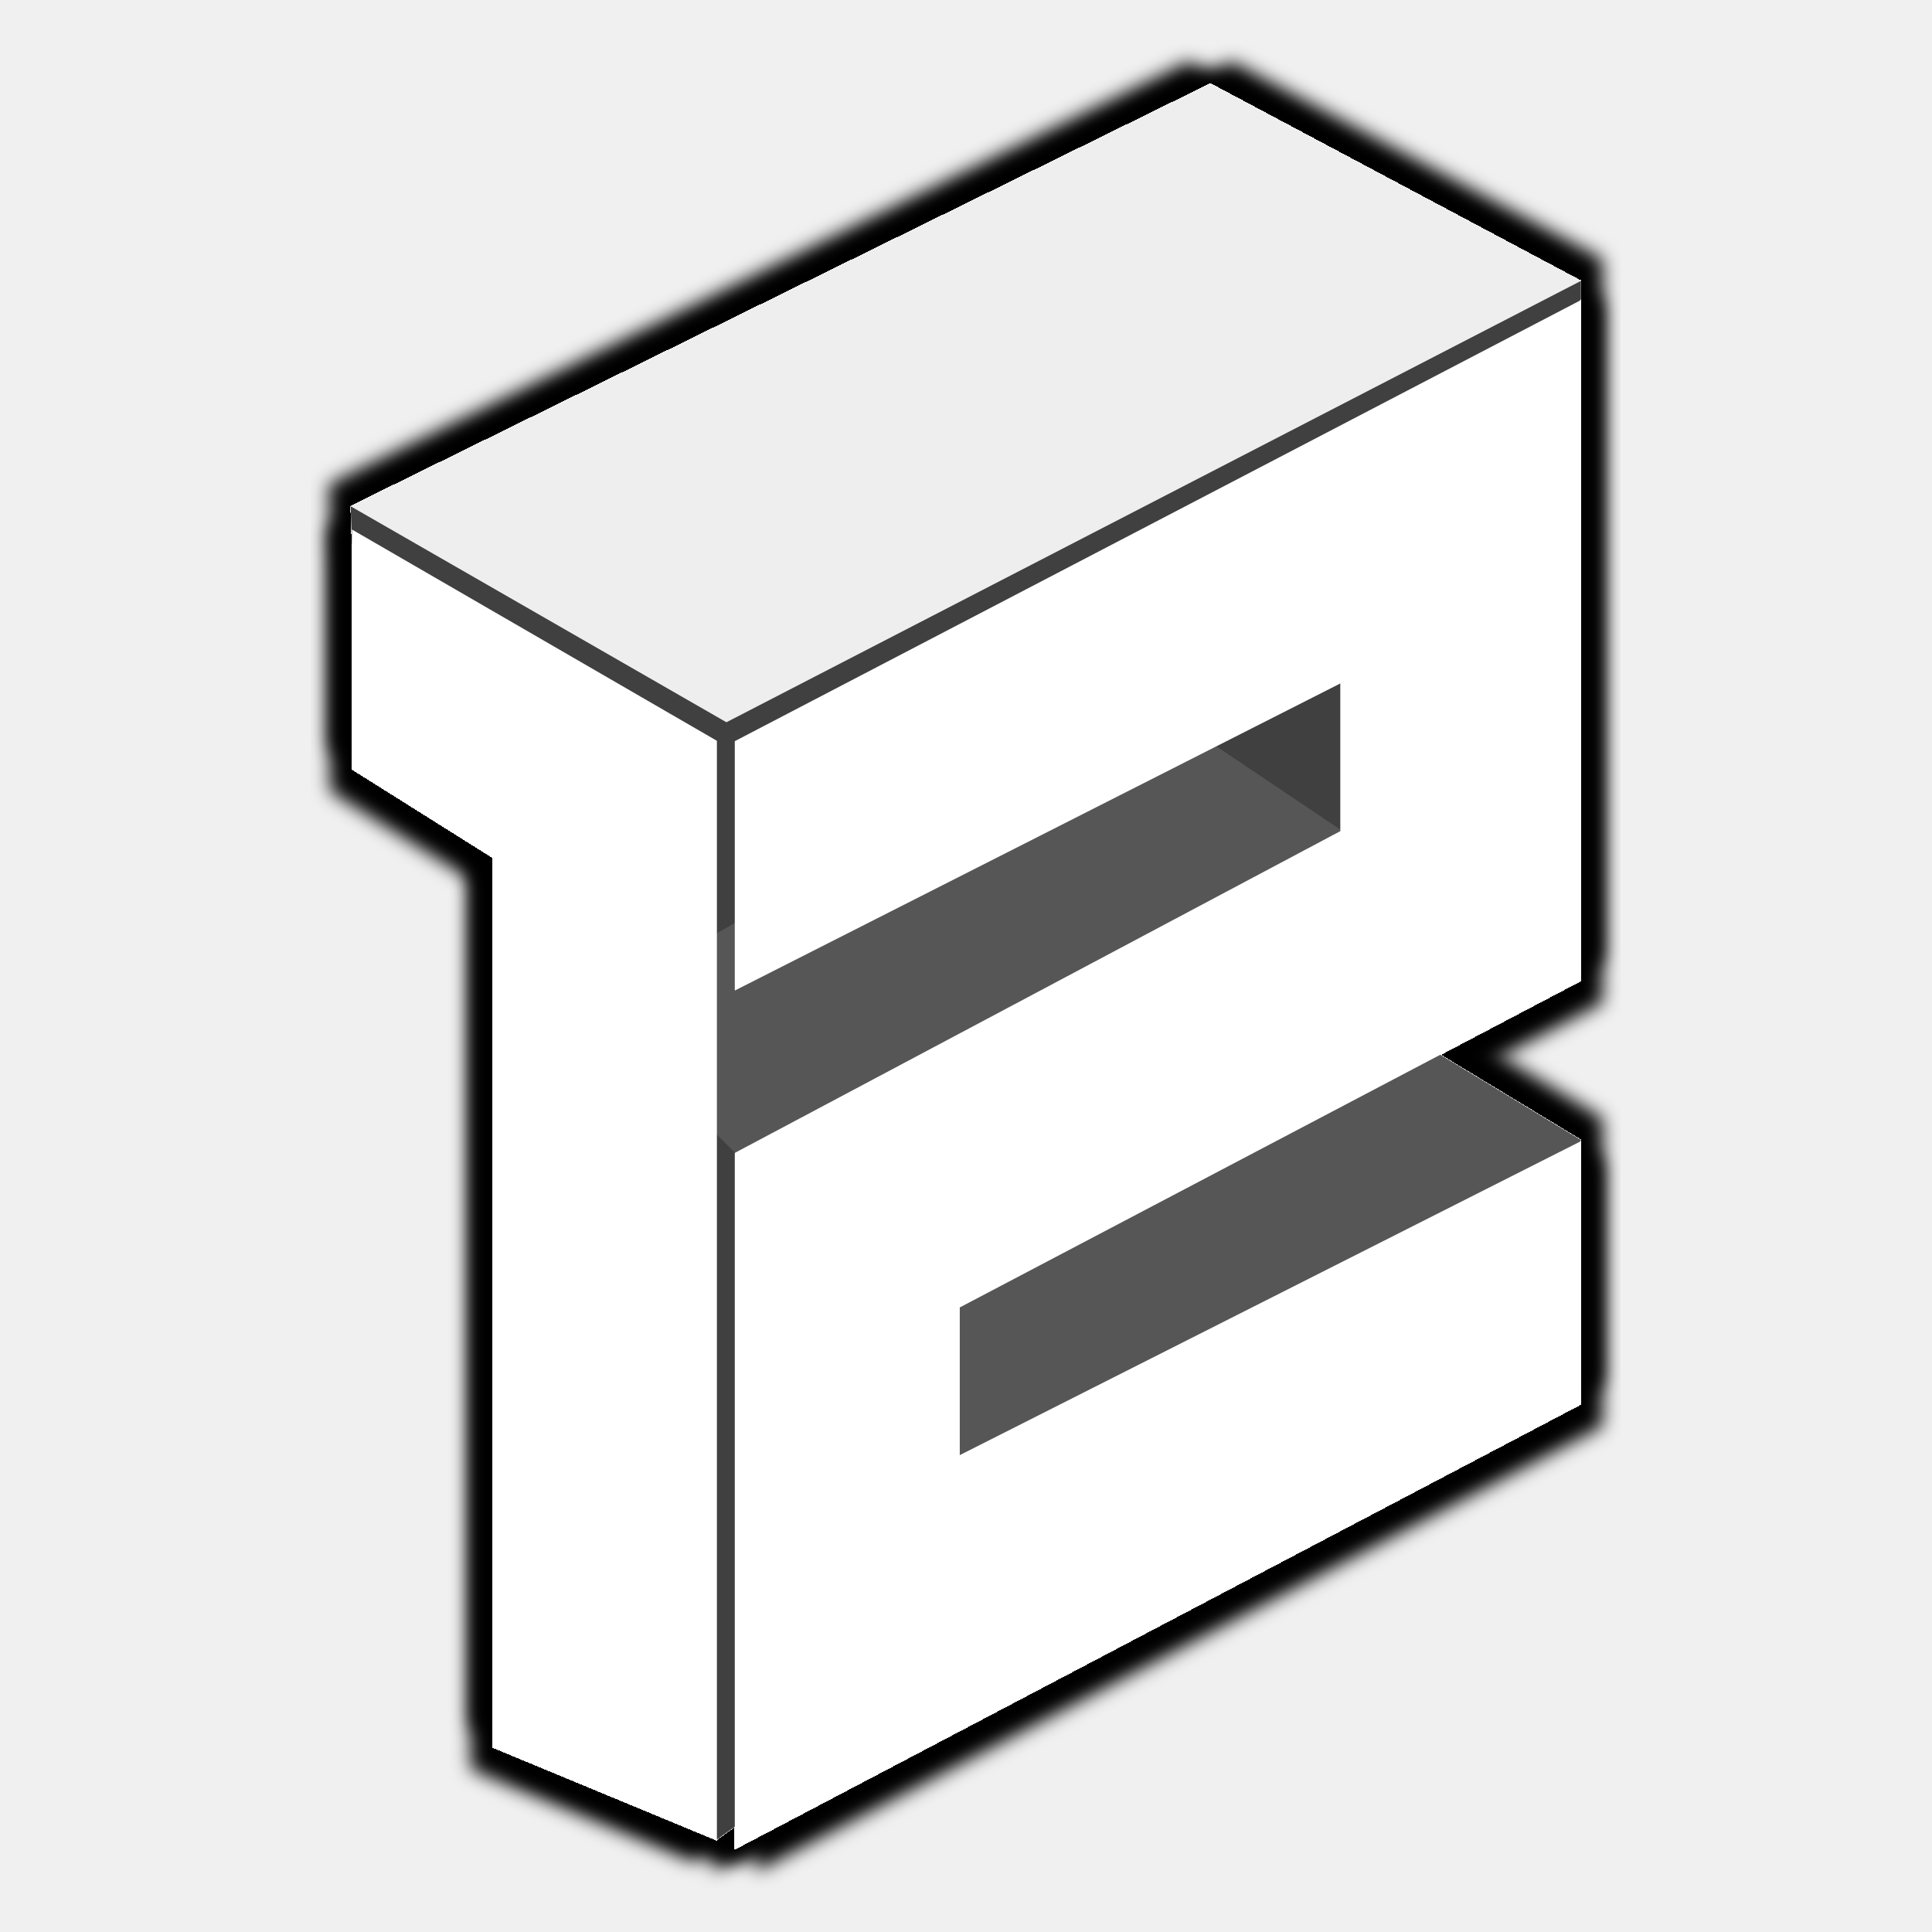
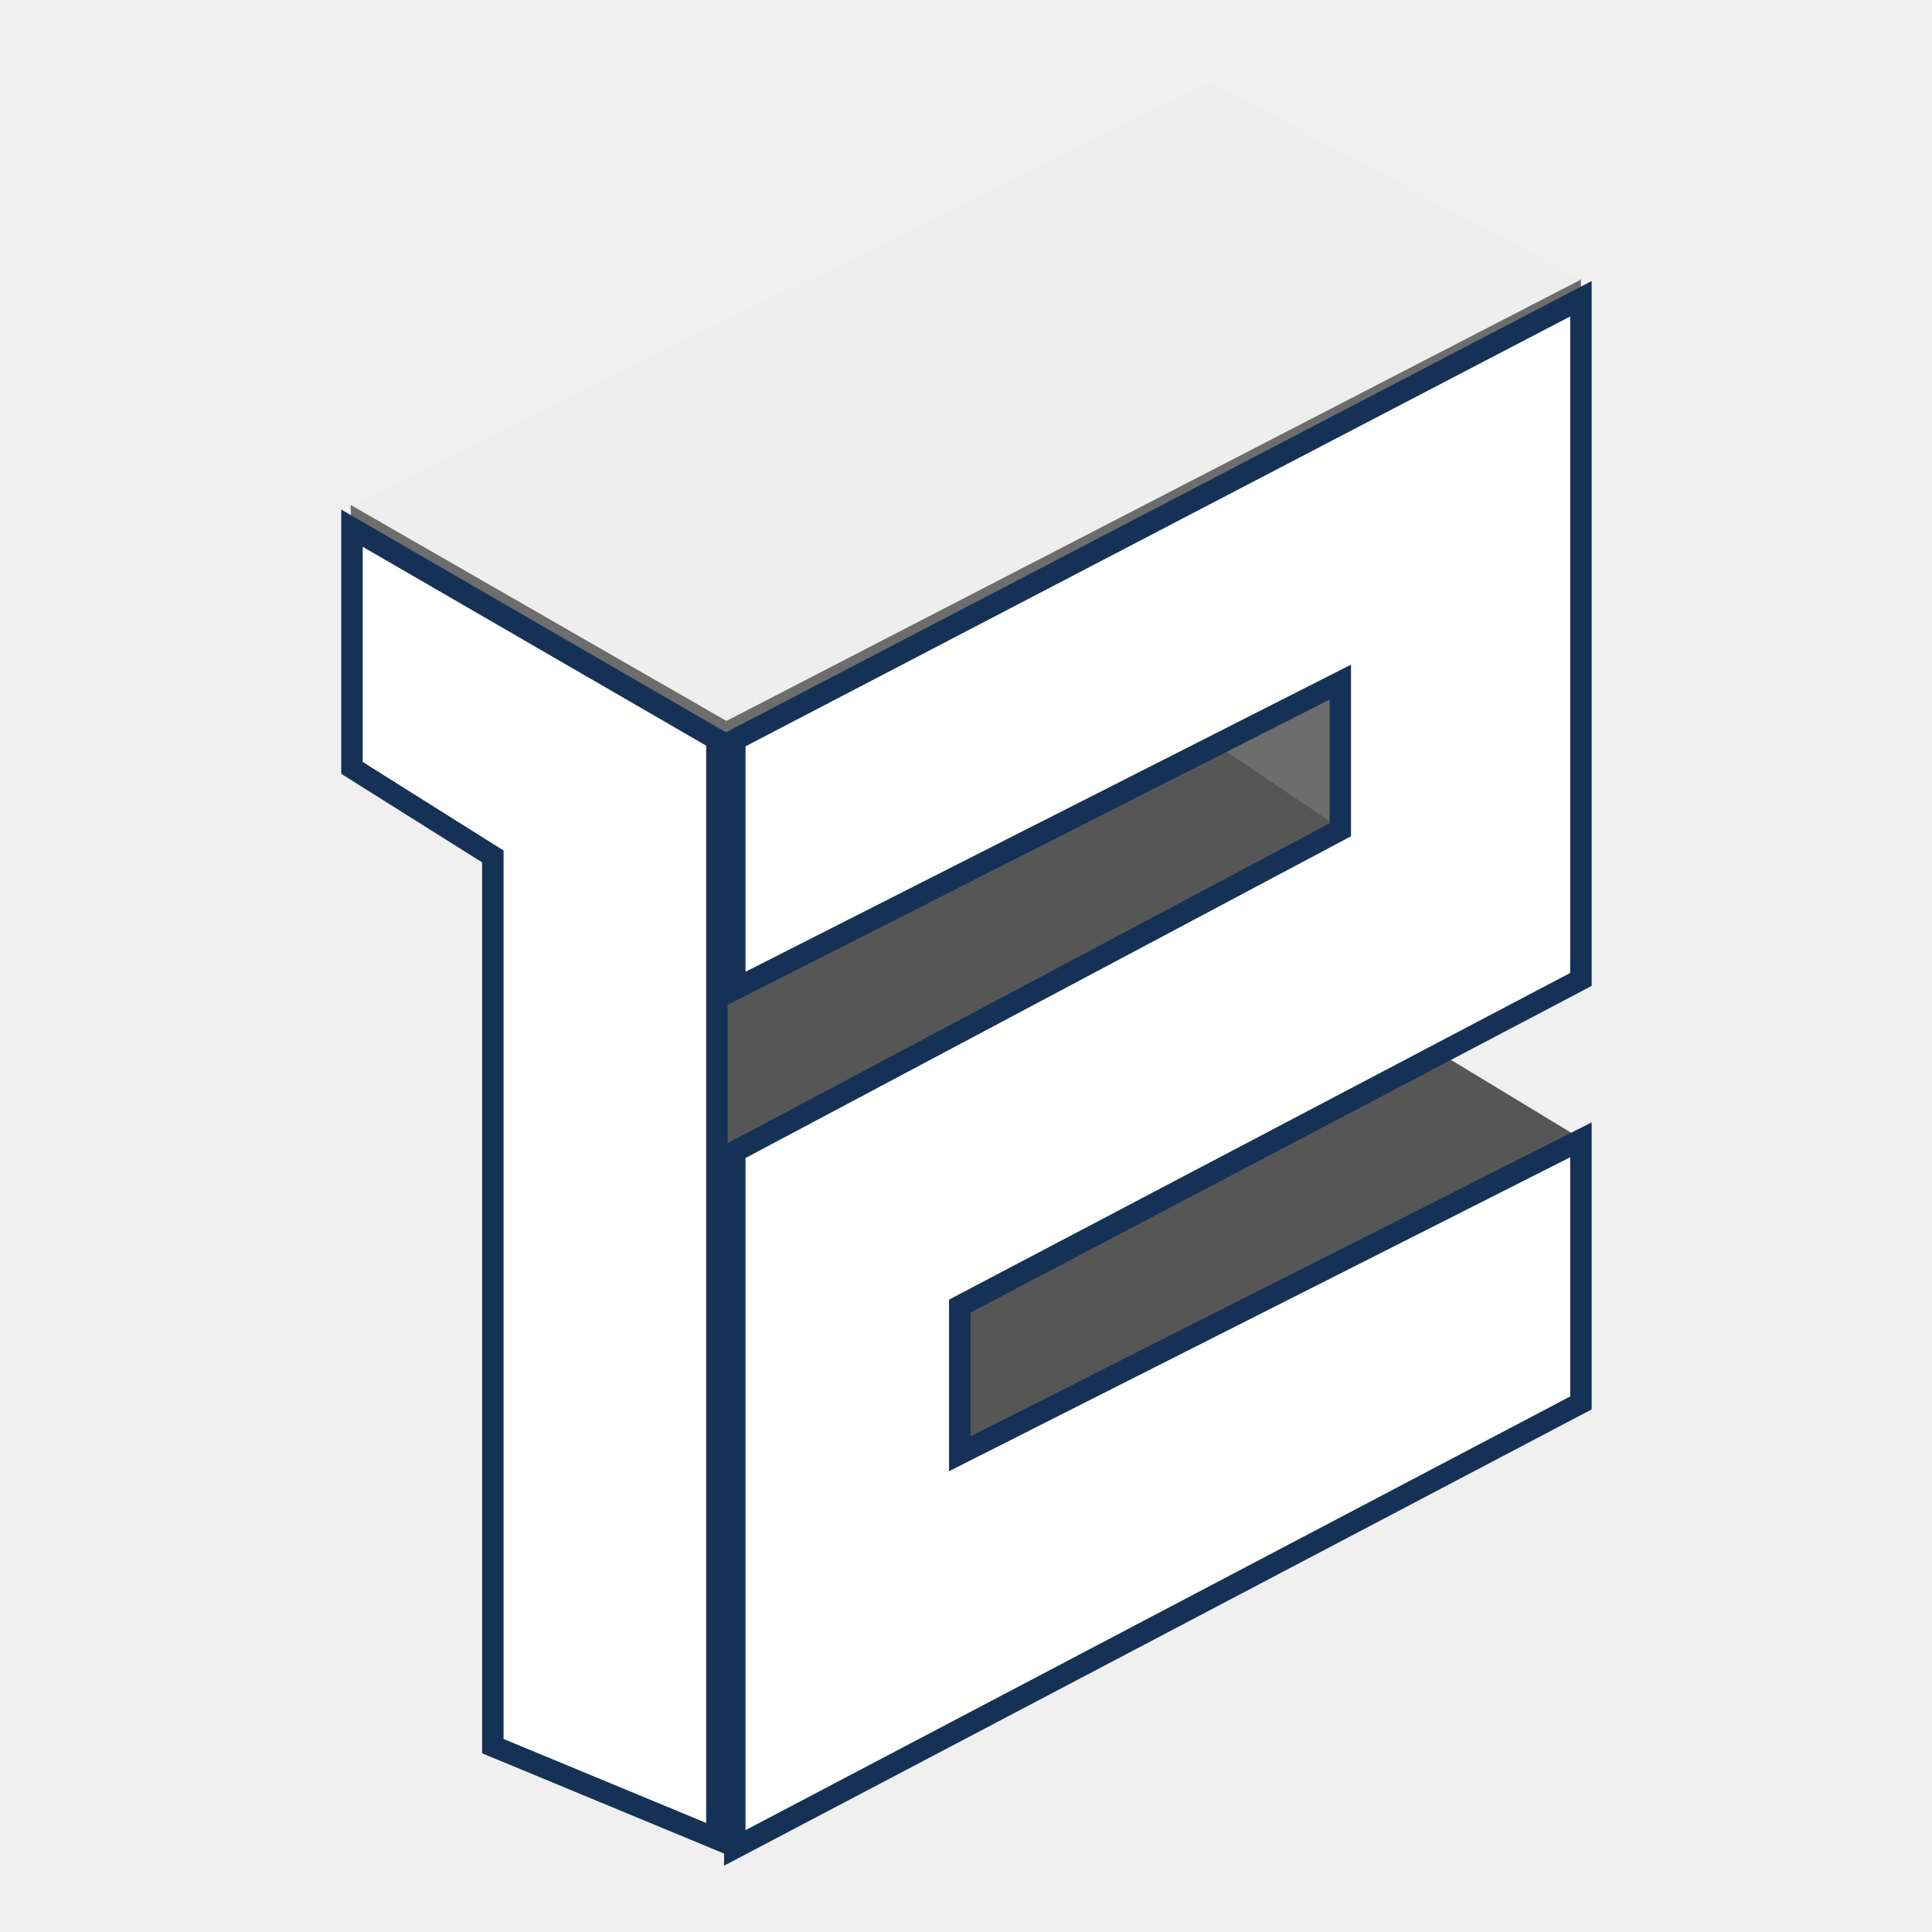
<svg xmlns="http://www.w3.org/2000/svg" width="1080" height="1080" viewBox="0 0 1080 1080" fill="none">
-   <g filter="url(#filter0_dddd_4_46)">
-     <path d="M196 283L207.5 281L308.244 260.163L883.75 156.75V167.146L836.748 236.635L785.919 752.058L400.5 1028.5L391.5 1024L387 1021.5L361.805 993.355L308.244 493.252L196.75 303.936L196 283Z" fill="#404040" />
-     <path d="M676.612 46.75L196 283L406.075 403.75L883.75 157.016L676.612 46.75Z" fill="#EEEEEE" />
-     <path d="M710.508 532.3L883.75 637.259L868.978 667.578L522.003 822.75L430.181 772.896L710.508 532.3Z" fill="#565656" />
-     <path d="M636.135 387.75L749.325 463.807L744.953 475.844L458.616 691.857L328.75 562.63L636.135 387.75Z" fill="#565656" />
-     <path d="M196.75 296L400.75 414.112V553.43V1028.75L275.5 976.847V479.5L196.75 430V296Z" fill="white" />
-     <path d="M410.75 553.732V414.319L883.75 167.75V548.265L536.519 730.869V813.423L883.75 637.927V784.994L410.75 1033.75V644.487L749.232 464.617V382.063L410.75 553.732Z" fill="white" />
-   </g>
-   <defs>
-     <filter id="filter0_dddd_4_46" x="174" y="24.75" width="731.75" height="1031" filterUnits="userSpaceOnUse" color-interpolation-filters="sRGB">
-       <feFlood flood-opacity="0" result="BackgroundImageFix" />
-       <feColorMatrix in="SourceAlpha" type="matrix" values="0 0 0 0 0 0 0 0 0 0 0 0 0 0 0 0 0 0 127 0" result="hardAlpha" />
-       <feOffset dx="-12" dy="-12" />
-       <feGaussianBlur stdDeviation="5" />
-       <feComposite in2="hardAlpha" operator="out" />
-       <feColorMatrix type="matrix" values="0 0 0 0 0 0 0 0 0 0 0 0 0 0 0 0 0 0 1 0" />
-       <feBlend mode="normal" in2="BackgroundImageFix" result="effect1_dropShadow_4_46" />
-       <feColorMatrix in="SourceAlpha" type="matrix" values="0 0 0 0 0 0 0 0 0 0 0 0 0 0 0 0 0 0 127 0" result="hardAlpha" />
-       <feOffset dx="12" dy="12" />
-       <feGaussianBlur stdDeviation="5" />
-       <feComposite in2="hardAlpha" operator="out" />
-       <feColorMatrix type="matrix" values="0 0 0 0 0 0 0 0 0 0 0 0 0 0 0 0 0 0 1 0" />
-       <feBlend mode="normal" in2="effect1_dropShadow_4_46" result="effect2_dropShadow_4_46" />
-       <feColorMatrix in="SourceAlpha" type="matrix" values="0 0 0 0 0 0 0 0 0 0 0 0 0 0 0 0 0 0 127 0" result="hardAlpha" />
-       <feOffset dx="-12" dy="12" />
-       <feGaussianBlur stdDeviation="5" />
-       <feComposite in2="hardAlpha" operator="out" />
-       <feColorMatrix type="matrix" values="0 0 0 0 0 0 0 0 0 0 0 0 0 0 0 0 0 0 1 0" />
-       <feBlend mode="normal" in2="effect2_dropShadow_4_46" result="effect3_dropShadow_4_46" />
-       <feColorMatrix in="SourceAlpha" type="matrix" values="0 0 0 0 0 0 0 0 0 0 0 0 0 0 0 0 0 0 127 0" result="hardAlpha" />
-       <feOffset dx="12" dy="-12" />
-       <feGaussianBlur stdDeviation="5" />
-       <feComposite in2="hardAlpha" operator="out" />
-       <feColorMatrix type="matrix" values="0 0 0 0 0 0 0 0 0 0 0 0 0 0 0 0 0 0 1 0" />
-       <feBlend mode="normal" in2="effect3_dropShadow_4_46" result="effect4_dropShadow_4_46" />
-       <feBlend mode="normal" in="SourceGraphic" in2="effect4_dropShadow_4_46" result="shape" />
-     </filter>
-   </defs>
+   <path d="M196 282.25L207.5 280.25L308.244 259.413L883.75 156V166.396L836.748 235.885L785.919 751.308L400.5 1027.75L391.5 1023.25L387 1020.75L361.805 992.605L308.244 492.502L196.75 303.186L196 282.25Z" fill="#6D6D6D" />
+   <path d="M676.612 46L196 282.25L406.075 403L883.75 156.266L676.612 46Z" fill="#EEEEEE" />
+   <path d="M710.508 531.55L883.75 636.509L868.978 666.828L522.003 822L430.181 772.146L710.508 531.55Z" fill="#565656" />
+   <path d="M636.135 387L749.325 463.057L744.953 475.094L458.616 691.107L328.75 561.88L636.135 387Z" fill="#565656" />
+   <path d="M196.75 295.25L400.75 413.362V552.68V1028L275.5 976.097V478.75L196.75 429.25V295.25Z" fill="white" />
+   <path d="M410.75 552.982V413.569L883.75 167V547.515L536.519 730.119V812.673L883.75 637.177V784.244L410.75 1033V643.737L749.232 463.867V381.313L410.75 552.982Z" fill="white" />
+   <path d="M196.75 295.25L400.75 413.362V1028L275.5 976.097V478.75L196.75 429.25V295.25Z" fill="white" />
+   <path d="M410.75 552.982V413.569L883.75 167V547.515L536.519 730.119V812.673L883.75 637.177V784.244L410.75 1033V643.737L749.232 463.867V381.313L410.75 552.982Z" fill="white" />
+   <path d="M196.75 295.25L400.75 413.362V1028L275.5 976.097V478.75L196.75 429.25V295.25Z" stroke="#153256" stroke-width="12" />
+   <path d="M410.75 552.982V413.569L883.75 167V547.515L536.519 730.119V812.673L883.75 637.177V784.244L410.75 1033V643.737L749.232 463.867V381.313L410.75 552.982Z" stroke="#153256" stroke-width="12" />
</svg>
